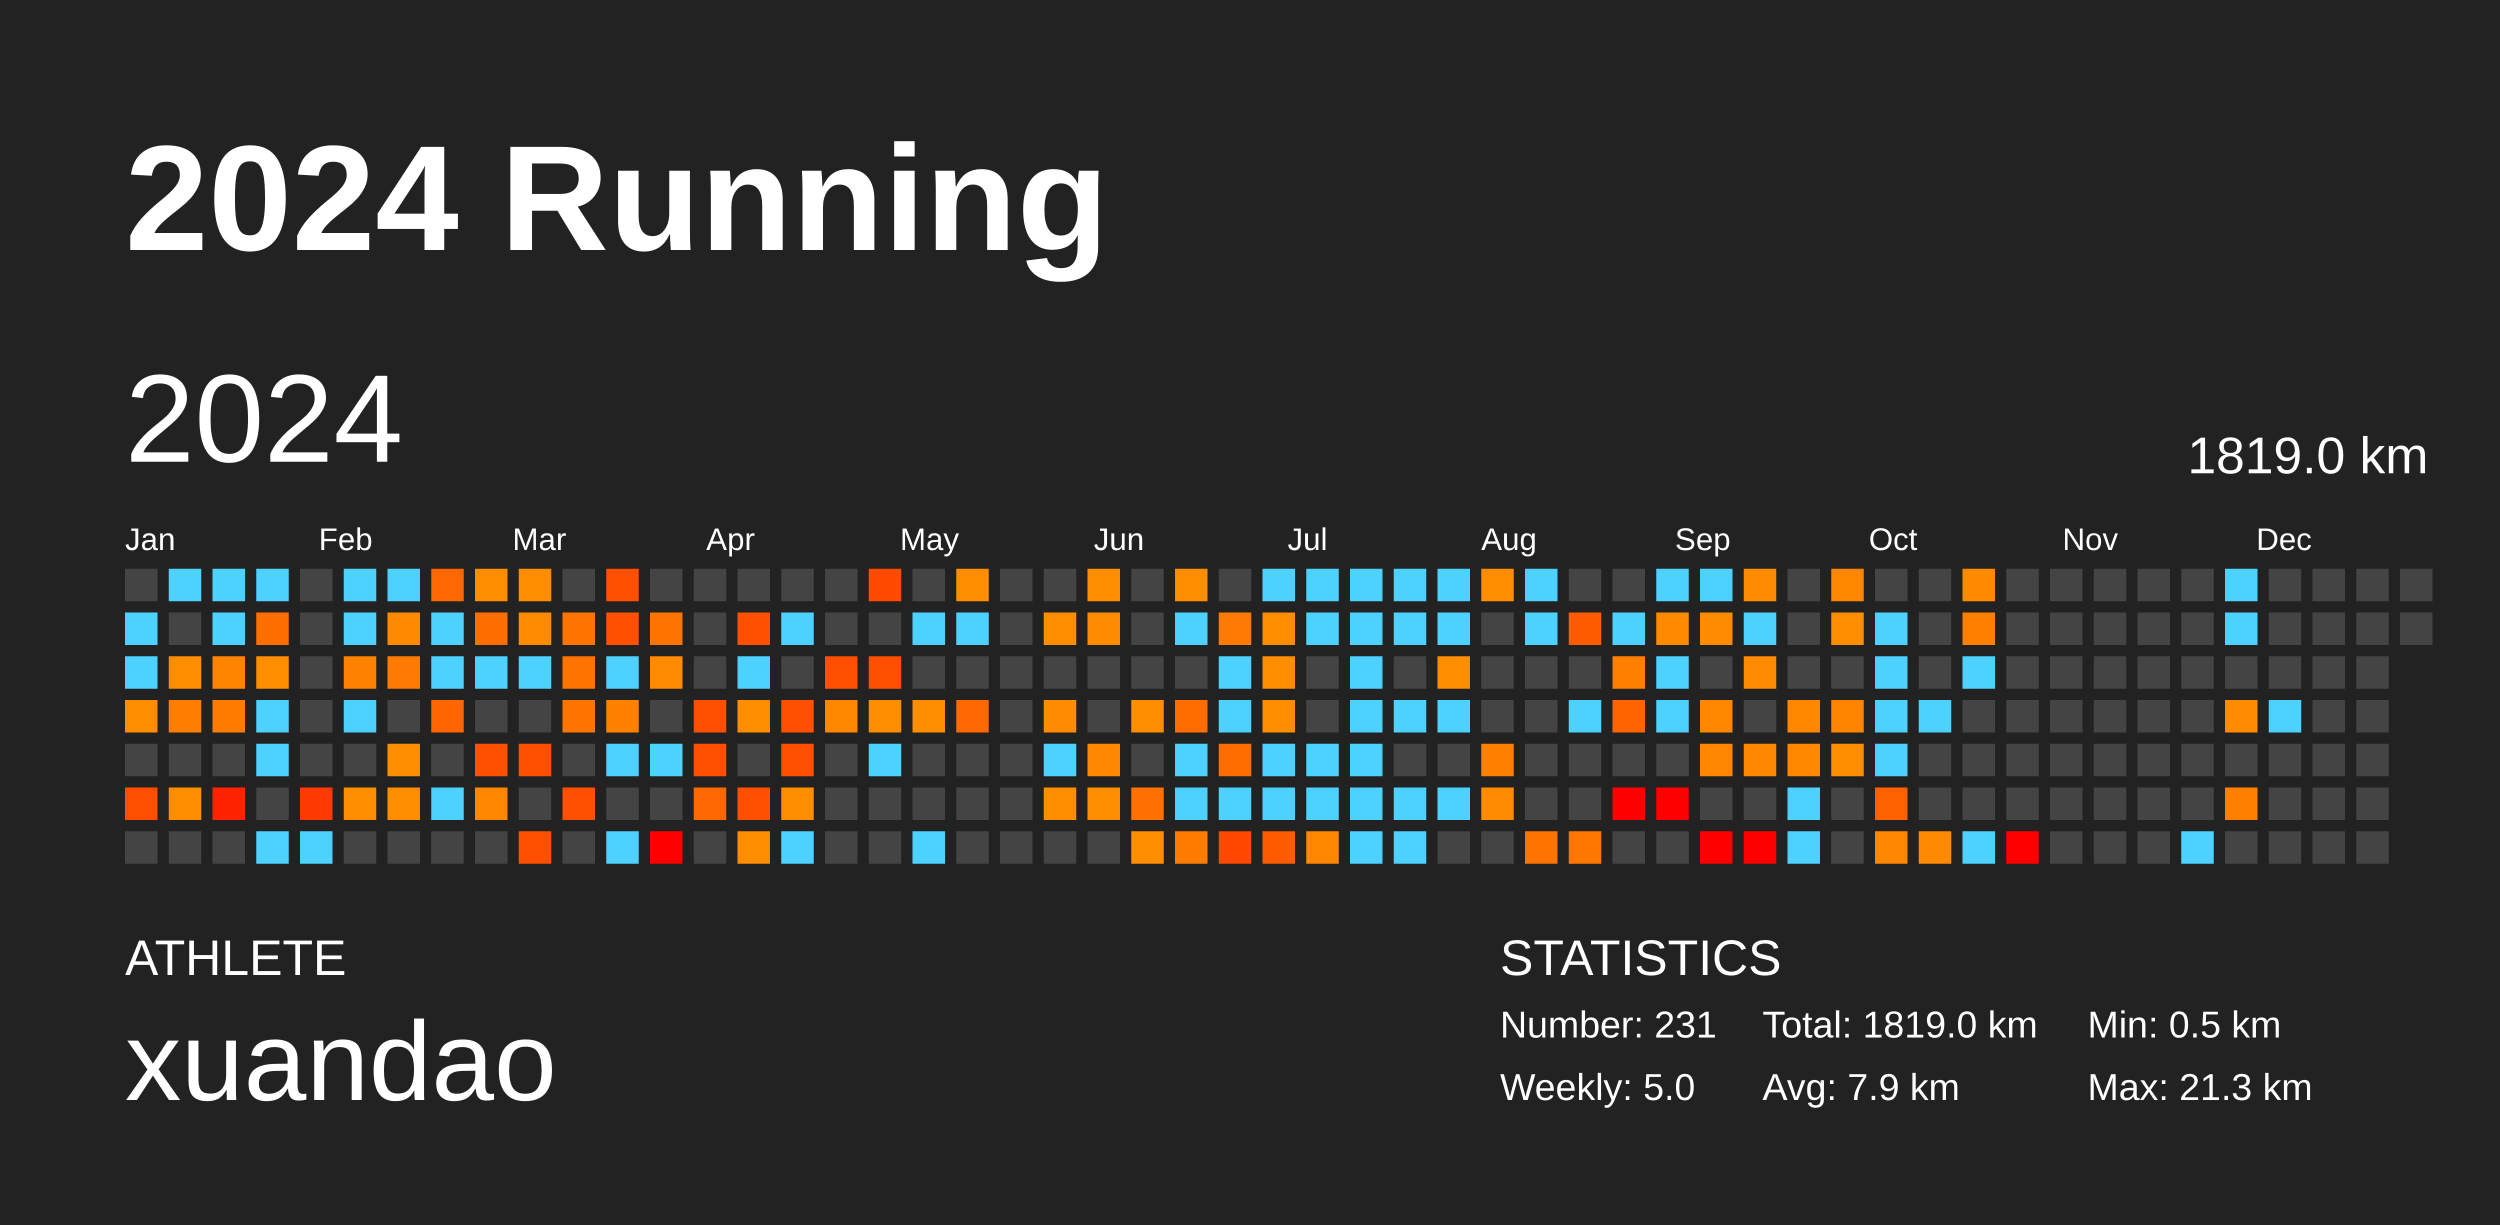
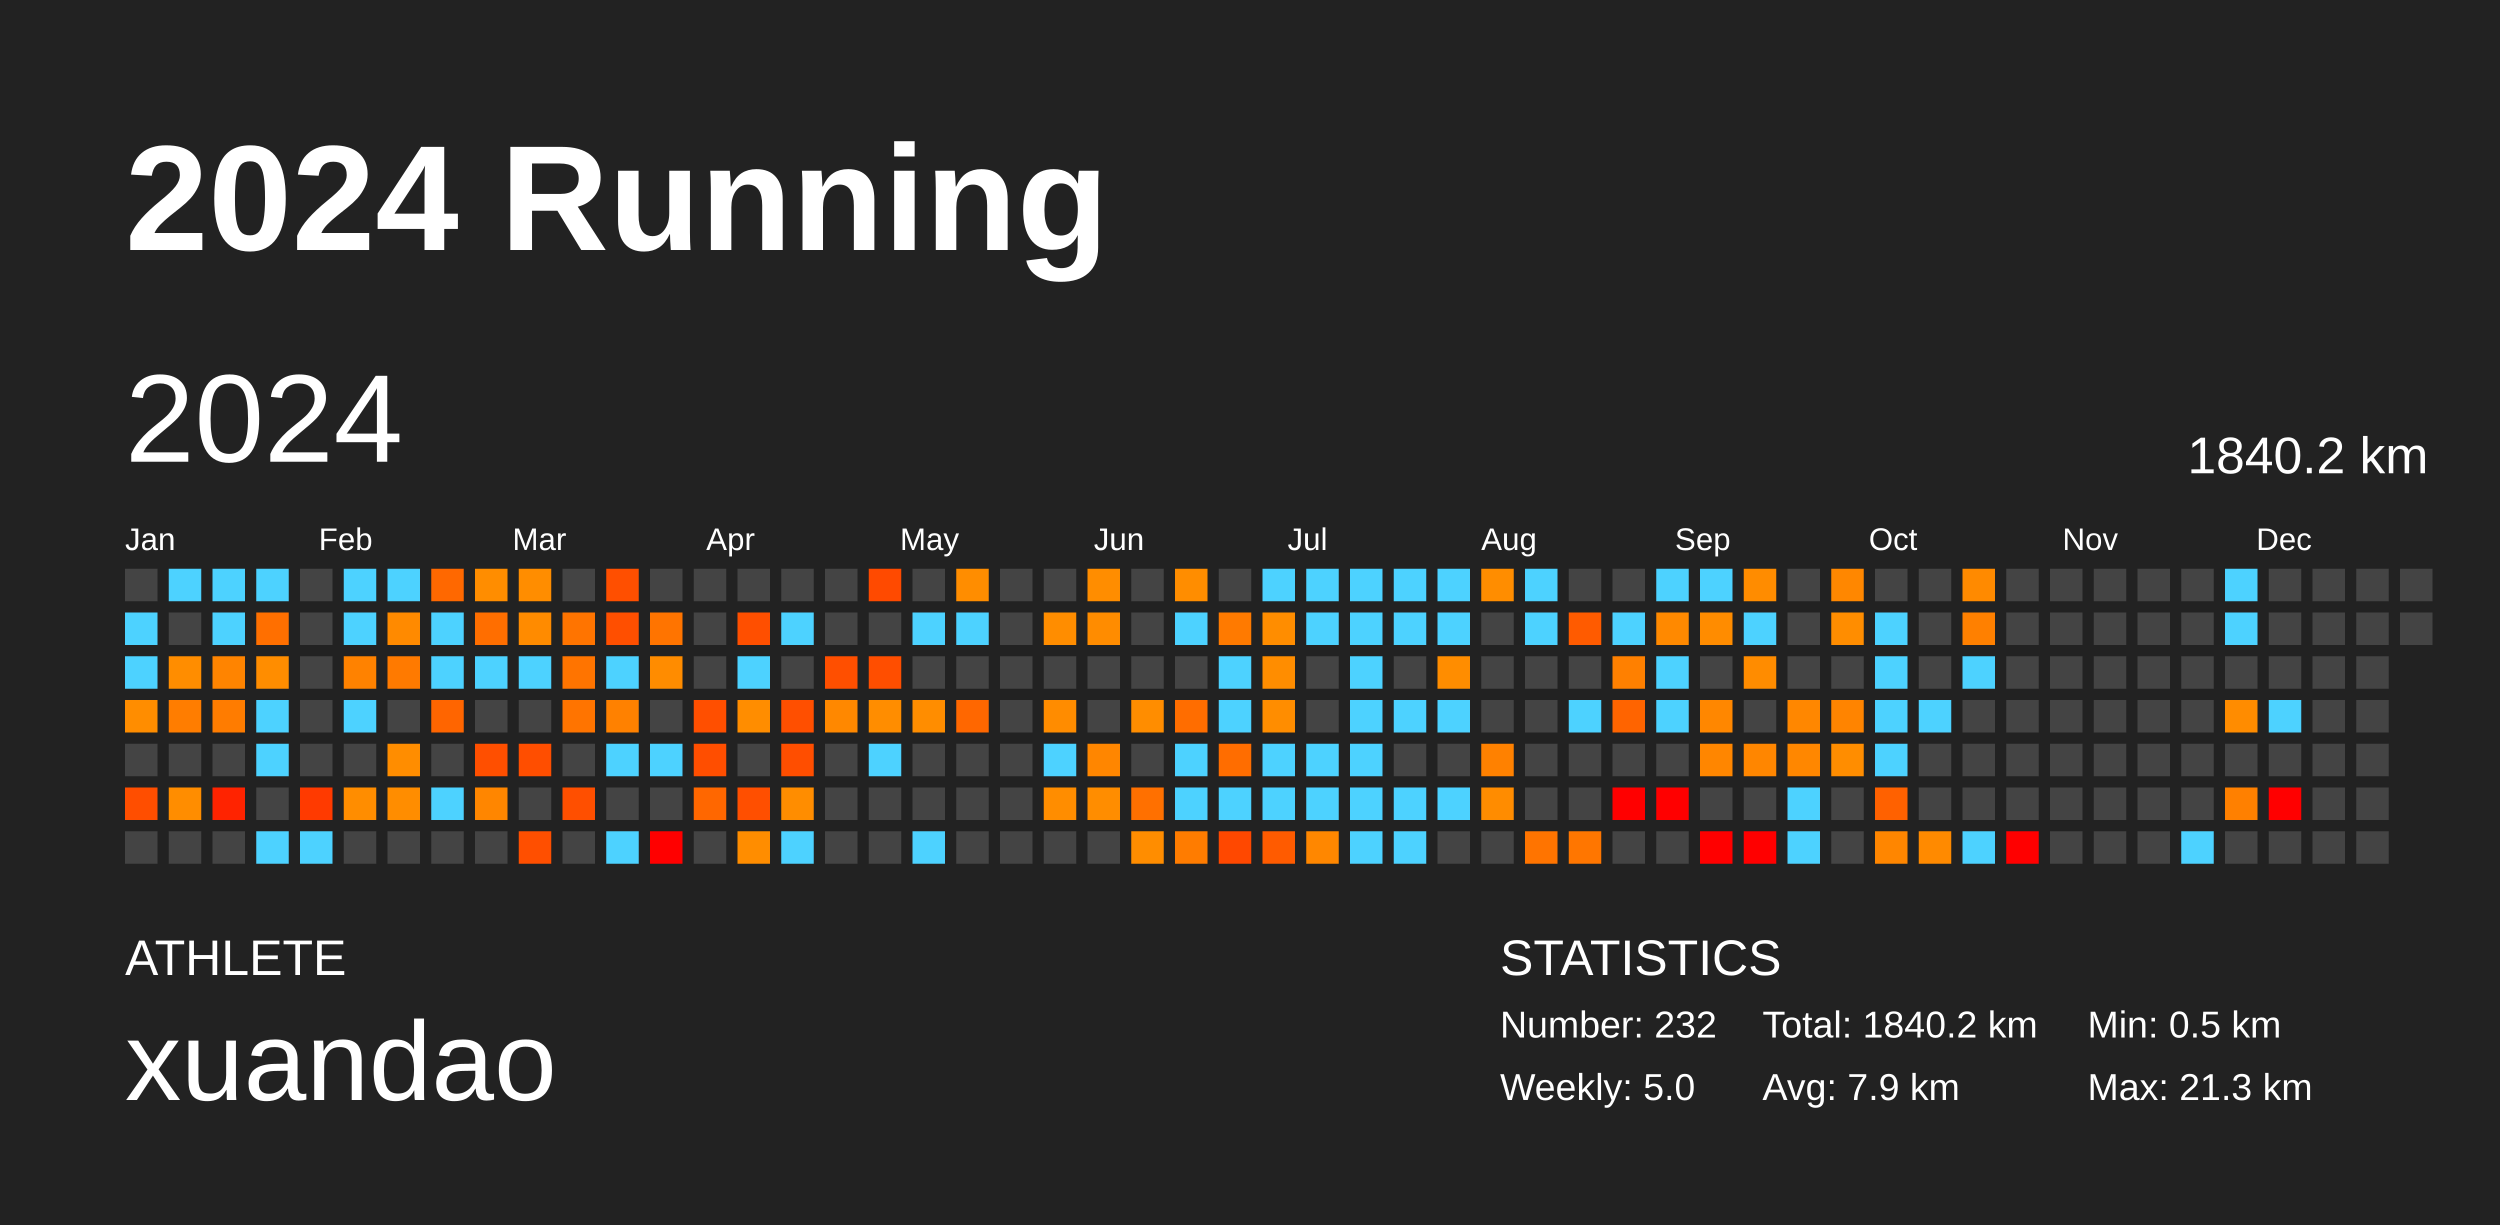
<svg xmlns="http://www.w3.org/2000/svg" baseProfile="full" height="98mm" version="1.1" viewBox="0,0,200,98" width="200mm">
  <defs />
  <rect fill="#222222" height="98" width="200" x="0" y="0" />
  <text fill="#FFFFFF" style="font-size:12px; font-family:Arial; font-weight:bold;" x="10" y="20">2024 Running</text>
  <text fill="#FFFFFF" style="font-size:4px; font-family:Arial" x="10" y="78">ATHLETE</text>
  <text fill="#FFFFFF" style="font-size:9px; font-family:Arial" x="10" y="88">xuandao</text>
  <text fill="#FFFFFF" style="font-size:4px; font-family:Arial" x="120" y="78">STATISTICS</text>
-   <text fill="#FFFFFF" style="font-size:3px; font-family:Arial" x="120" y="83">Number: 231</text>
+   <text fill="#FFFFFF" style="font-size:3px; font-family:Arial" x="120" y="83">Number: 232</text>
  <text fill="#FFFFFF" style="font-size:3px; font-family:Arial" x="120" y="88">Weekly: 5.0</text>
-   <text fill="#FFFFFF" style="font-size:3px; font-family:Arial" x="141" y="83">Total: 1819.0 km</text>
+   <text fill="#FFFFFF" style="font-size:3px; font-family:Arial" x="141" y="83">Total: 1840.2 km</text>
  <text fill="#FFFFFF" style="font-size:3px; font-family:Arial" x="141" y="88">Avg: 7.9 km</text>
  <text fill="#FFFFFF" style="font-size:3px; font-family:Arial" x="167" y="83">Min: 0.5 km</text>
  <text fill="#FFFFFF" style="font-size:3px; font-family:Arial" x="167" y="88">Max: 21.3 km</text>
  <text dominant-baseline="hanging" fill="#FFFFFF" style="font-size:10.0px; font-family:Arial;" x="10" y="30">2024</text>
-   <text dominant-baseline="hanging" fill="#FFFFFF" style="font-size:4.125px; font-family:Arial;" x="175" y="35">1819.0 km</text>
+   <text dominant-baseline="hanging" fill="#FFFFFF" style="font-size:4.125px; font-family:Arial;" x="175" y="35">1840.2 km</text>
  <text fill="#FFFFFF" style="font-size:2.5px; font-family:Arial" x="10.0" y="44">Jan</text>
  <text fill="#FFFFFF" style="font-size:2.5px; font-family:Arial" x="25.5" y="44">Feb</text>
  <text fill="#FFFFFF" style="font-size:2.5px; font-family:Arial" x="41.0" y="44">Mar</text>
  <text fill="#FFFFFF" style="font-size:2.5px; font-family:Arial" x="56.5" y="44">Apr</text>
  <text fill="#FFFFFF" style="font-size:2.5px; font-family:Arial" x="72.0" y="44">May</text>
  <text fill="#FFFFFF" style="font-size:2.5px; font-family:Arial" x="87.5" y="44">Jun</text>
  <text fill="#FFFFFF" style="font-size:2.5px; font-family:Arial" x="103.0" y="44">Jul</text>
  <text fill="#FFFFFF" style="font-size:2.5px; font-family:Arial" x="118.5" y="44">Aug</text>
  <text fill="#FFFFFF" style="font-size:2.5px; font-family:Arial" x="134.0" y="44">Sep</text>
  <text fill="#FFFFFF" style="font-size:2.5px; font-family:Arial" x="149.5" y="44">Oct</text>
  <text fill="#FFFFFF" style="font-size:2.5px; font-family:Arial" x="165.0" y="44">Nov</text>
  <text fill="#FFFFFF" style="font-size:2.5px; font-family:Arial" x="180.5" y="44">Dec</text>
  <rect fill="#444444" height="2.6" width="2.6" x="10.0" y="45.5" />
  <rect fill="#4dd2ff" height="2.6" width="2.6" x="10.0" y="49.0" />
  <rect fill="#4dd2ff" height="2.6" width="2.6" x="10.0" y="52.5" />
  <rect fill="#ff8d00" height="2.6" width="2.6" x="10.0" y="56.0" />
  <rect fill="#444444" height="2.6" width="2.6" x="10.0" y="59.5" />
  <rect fill="#ff4e00" height="2.6" width="2.6" x="10.0" y="63.0" />
  <rect fill="#444444" height="2.6" width="2.6" x="10.0" y="66.5" />
  <rect fill="#4dd2ff" height="2.6" width="2.6" x="13.5" y="45.5" />
  <rect fill="#444444" height="2.6" width="2.6" x="13.5" y="49.0" />
  <rect fill="#ff8d00" height="2.6" width="2.6" x="13.5" y="52.5" />
  <rect fill="#ff7d00" height="2.6" width="2.6" x="13.5" y="56.0" />
  <rect fill="#444444" height="2.6" width="2.6" x="13.5" y="59.5" />
  <rect fill="#ff8d00" height="2.6" width="2.6" x="13.5" y="63.0" />
  <rect fill="#444444" height="2.6" width="2.6" x="13.5" y="66.5" />
  <rect fill="#4dd2ff" height="2.6" width="2.6" x="17.0" y="45.5" />
  <rect fill="#4dd2ff" height="2.6" width="2.6" x="17.0" y="49.0" />
  <rect fill="#ff8400" height="2.6" width="2.6" x="17.0" y="52.5" />
  <rect fill="#ff7c00" height="2.6" width="2.6" x="17.0" y="56.0" />
  <rect fill="#444444" height="2.6" width="2.6" x="17.0" y="59.5" />
  <rect fill="#ff2300" height="2.6" width="2.6" x="17.0" y="63.0" />
  <rect fill="#444444" height="2.6" width="2.6" x="17.0" y="66.5" />
  <rect fill="#4dd2ff" height="2.6" width="2.6" x="20.5" y="45.5" />
  <rect fill="#ff6f00" height="2.6" width="2.6" x="20.5" y="49.0" />
  <rect fill="#ff8d00" height="2.6" width="2.6" x="20.5" y="52.5" />
  <rect fill="#4dd2ff" height="2.6" width="2.6" x="20.5" y="56.0" />
  <rect fill="#4dd2ff" height="2.6" width="2.6" x="20.5" y="59.5" />
  <rect fill="#444444" height="2.6" width="2.6" x="20.5" y="63.0" />
  <rect fill="#4dd2ff" height="2.6" width="2.6" x="20.5" y="66.5" />
  <rect fill="#444444" height="2.6" width="2.6" x="24.0" y="45.5" />
  <rect fill="#444444" height="2.6" width="2.6" x="24.0" y="49.0" />
  <rect fill="#444444" height="2.6" width="2.6" x="24.0" y="52.5" />
  <rect fill="#444444" height="2.6" width="2.6" x="24.0" y="56.0" />
  <rect fill="#444444" height="2.6" width="2.6" x="24.0" y="59.5" />
  <rect fill="#ff3a00" height="2.6" width="2.6" x="24.0" y="63.0" />
  <rect fill="#4dd2ff" height="2.6" width="2.6" x="24.0" y="66.5" />
  <rect fill="#4dd2ff" height="2.6" width="2.6" x="27.5" y="45.5" />
  <rect fill="#4dd2ff" height="2.6" width="2.6" x="27.5" y="49.0" />
  <rect fill="#ff8200" height="2.6" width="2.6" x="27.5" y="52.5" />
  <rect fill="#4dd2ff" height="2.6" width="2.6" x="27.5" y="56.0" />
  <rect fill="#444444" height="2.6" width="2.6" x="27.5" y="59.5" />
  <rect fill="#ff8d00" height="2.6" width="2.6" x="27.5" y="63.0" />
  <rect fill="#444444" height="2.6" width="2.6" x="27.5" y="66.5" />
  <rect fill="#4dd2ff" height="2.6" width="2.6" x="31.0" y="45.5" />
  <rect fill="#ff8a00" height="2.6" width="2.6" x="31.0" y="49.0" />
  <rect fill="#ff7a00" height="2.6" width="2.6" x="31.0" y="52.5" />
  <rect fill="#444444" height="2.6" width="2.6" x="31.0" y="56.0" />
  <rect fill="#ff8d00" height="2.6" width="2.6" x="31.0" y="59.5" />
  <rect fill="#ff8d00" height="2.6" width="2.6" x="31.0" y="63.0" />
  <rect fill="#444444" height="2.6" width="2.6" x="31.0" y="66.5" />
  <rect fill="#ff6800" height="2.6" width="2.6" x="34.5" y="45.5" />
  <rect fill="#4dd2ff" height="2.6" width="2.6" x="34.5" y="49.0" />
  <rect fill="#4dd2ff" height="2.6" width="2.6" x="34.5" y="52.5" />
  <rect fill="#ff6500" height="2.6" width="2.6" x="34.5" y="56.0" />
  <rect fill="#444444" height="2.6" width="2.6" x="34.5" y="59.5" />
  <rect fill="#4dd2ff" height="2.6" width="2.6" x="34.5" y="63.0" />
  <rect fill="#444444" height="2.6" width="2.6" x="34.5" y="66.5" />
  <rect fill="#ff8d00" height="2.6" width="2.6" x="38.0" y="45.5" />
  <rect fill="#ff6e00" height="2.6" width="2.6" x="38.0" y="49.0" />
  <rect fill="#4dd2ff" height="2.6" width="2.6" x="38.0" y="52.5" />
  <rect fill="#444444" height="2.6" width="2.6" x="38.0" y="56.0" />
  <rect fill="#ff4f00" height="2.6" width="2.6" x="38.0" y="59.5" />
  <rect fill="#ff8600" height="2.6" width="2.6" x="38.0" y="63.0" />
  <rect fill="#444444" height="2.6" width="2.6" x="38.0" y="66.5" />
  <rect fill="#ff8d00" height="2.6" width="2.6" x="41.5" y="45.5" />
  <rect fill="#ff8b00" height="2.6" width="2.6" x="41.5" y="49.0" />
  <rect fill="#4dd2ff" height="2.6" width="2.6" x="41.5" y="52.5" />
  <rect fill="#444444" height="2.6" width="2.6" x="41.5" y="56.0" />
  <rect fill="#ff4e00" height="2.6" width="2.6" x="41.5" y="59.5" />
  <rect fill="#444444" height="2.6" width="2.6" x="41.5" y="63.0" />
  <rect fill="#ff4f00" height="2.6" width="2.6" x="41.5" y="66.5" />
  <rect fill="#444444" height="2.6" width="2.6" x="45.0" y="45.5" />
  <rect fill="#ff7400" height="2.6" width="2.6" x="45.0" y="49.0" />
  <rect fill="#ff7400" height="2.6" width="2.6" x="45.0" y="52.5" />
  <rect fill="#ff7400" height="2.6" width="2.6" x="45.0" y="56.0" />
  <rect fill="#444444" height="2.6" width="2.6" x="45.0" y="59.5" />
  <rect fill="#ff4f00" height="2.6" width="2.6" x="45.0" y="63.0" />
  <rect fill="#444444" height="2.6" width="2.6" x="45.0" y="66.5" />
  <rect fill="#ff4f00" height="2.6" width="2.6" x="48.5" y="45.5" />
  <rect fill="#ff4f00" height="2.6" width="2.6" x="48.5" y="49.0" />
  <rect fill="#4dd2ff" height="2.6" width="2.6" x="48.5" y="52.5" />
  <rect fill="#ff8100" height="2.6" width="2.6" x="48.5" y="56.0" />
  <rect fill="#4dd2ff" height="2.6" width="2.6" x="48.5" y="59.5" />
  <rect fill="#444444" height="2.6" width="2.6" x="48.5" y="63.0" />
  <rect fill="#4dd2ff" height="2.6" width="2.6" x="48.5" y="66.5" />
  <rect fill="#444444" height="2.6" width="2.6" x="52.0" y="45.5" />
  <rect fill="#ff7400" height="2.6" width="2.6" x="52.0" y="49.0" />
  <rect fill="#ff8c00" height="2.6" width="2.6" x="52.0" y="52.5" />
  <rect fill="#444444" height="2.6" width="2.6" x="52.0" y="56.0" />
  <rect fill="#4dd2ff" height="2.6" width="2.6" x="52.0" y="59.5" />
  <rect fill="#444444" height="2.6" width="2.6" x="52.0" y="63.0" />
  <rect fill="red" height="2.6" width="2.6" x="52.0" y="66.5" />
  <rect fill="#444444" height="2.6" width="2.6" x="55.5" y="45.5" />
  <rect fill="#444444" height="2.6" width="2.6" x="55.5" y="49.0" />
  <rect fill="#444444" height="2.6" width="2.6" x="55.5" y="52.5" />
  <rect fill="#ff4f00" height="2.6" width="2.6" x="55.5" y="56.0" />
  <rect fill="#ff4e00" height="2.6" width="2.6" x="55.5" y="59.5" />
  <rect fill="#ff6700" height="2.6" width="2.6" x="55.5" y="63.0" />
  <rect fill="#444444" height="2.6" width="2.6" x="55.5" y="66.5" />
  <rect fill="#444444" height="2.6" width="2.6" x="59.0" y="45.5" />
  <rect fill="#ff4f00" height="2.6" width="2.6" x="59.0" y="49.0" />
  <rect fill="#4dd2ff" height="2.6" width="2.6" x="59.0" y="52.5" />
  <rect fill="#ff8d00" height="2.6" width="2.6" x="59.0" y="56.0" />
  <rect fill="#444444" height="2.6" width="2.6" x="59.0" y="59.5" />
  <rect fill="#ff4f00" height="2.6" width="2.6" x="59.0" y="63.0" />
  <rect fill="#ff8d00" height="2.6" width="2.6" x="59.0" y="66.5" />
  <rect fill="#444444" height="2.6" width="2.6" x="62.5" y="45.5" />
  <rect fill="#4dd2ff" height="2.6" width="2.6" x="62.5" y="49.0" />
  <rect fill="#444444" height="2.6" width="2.6" x="62.5" y="52.5" />
  <rect fill="#ff4f00" height="2.6" width="2.6" x="62.5" y="56.0" />
  <rect fill="#ff4e00" height="2.6" width="2.6" x="62.5" y="59.5" />
  <rect fill="#ff8d00" height="2.6" width="2.6" x="62.5" y="63.0" />
  <rect fill="#4dd2ff" height="2.6" width="2.6" x="62.5" y="66.5" />
  <rect fill="#444444" height="2.6" width="2.6" x="66.0" y="45.5" />
  <rect fill="#444444" height="2.6" width="2.6" x="66.0" y="49.0" />
  <rect fill="#ff4f00" height="2.6" width="2.6" x="66.0" y="52.5" />
  <rect fill="#ff8800" height="2.6" width="2.6" x="66.0" y="56.0" />
  <rect fill="#444444" height="2.6" width="2.6" x="66.0" y="59.5" />
  <rect fill="#444444" height="2.6" width="2.6" x="66.0" y="63.0" />
  <rect fill="#444444" height="2.6" width="2.6" x="66.0" y="66.5" />
  <rect fill="#ff4a00" height="2.6" width="2.6" x="69.5" y="45.5" />
  <rect fill="#444444" height="2.6" width="2.6" x="69.5" y="49.0" />
  <rect fill="#ff4e00" height="2.6" width="2.6" x="69.5" y="52.5" />
  <rect fill="#ff8d00" height="2.6" width="2.6" x="69.5" y="56.0" />
  <rect fill="#4dd2ff" height="2.6" width="2.6" x="69.5" y="59.5" />
  <rect fill="#444444" height="2.6" width="2.6" x="69.5" y="63.0" />
  <rect fill="#444444" height="2.6" width="2.6" x="69.5" y="66.5" />
  <rect fill="#444444" height="2.6" width="2.6" x="73.0" y="45.5" />
  <rect fill="#4dd2ff" height="2.6" width="2.6" x="73.0" y="49.0" />
  <rect fill="#444444" height="2.6" width="2.6" x="73.0" y="52.5" />
  <rect fill="#ff8d00" height="2.6" width="2.6" x="73.0" y="56.0" />
  <rect fill="#444444" height="2.6" width="2.6" x="73.0" y="59.5" />
  <rect fill="#444444" height="2.6" width="2.6" x="73.0" y="63.0" />
  <rect fill="#4dd2ff" height="2.6" width="2.6" x="73.0" y="66.5" />
  <rect fill="#ff8d00" height="2.6" width="2.6" x="76.5" y="45.5" />
  <rect fill="#4dd2ff" height="2.6" width="2.6" x="76.5" y="49.0" />
  <rect fill="#444444" height="2.6" width="2.6" x="76.5" y="52.5" />
  <rect fill="#ff6700" height="2.6" width="2.6" x="76.5" y="56.0" />
  <rect fill="#444444" height="2.6" width="2.6" x="76.5" y="59.5" />
  <rect fill="#444444" height="2.6" width="2.6" x="76.5" y="63.0" />
  <rect fill="#444444" height="2.6" width="2.6" x="76.5" y="66.5" />
  <rect fill="#444444" height="2.6" width="2.6" x="80.0" y="45.5" />
  <rect fill="#444444" height="2.6" width="2.6" x="80.0" y="49.0" />
  <rect fill="#444444" height="2.6" width="2.6" x="80.0" y="52.5" />
  <rect fill="#444444" height="2.6" width="2.6" x="80.0" y="56.0" />
  <rect fill="#444444" height="2.6" width="2.6" x="80.0" y="59.5" />
  <rect fill="#444444" height="2.6" width="2.6" x="80.0" y="63.0" />
  <rect fill="#444444" height="2.6" width="2.6" x="80.0" y="66.5" />
  <rect fill="#444444" height="2.6" width="2.6" x="83.5" y="45.5" />
  <rect fill="#ff8d00" height="2.6" width="2.6" x="83.5" y="49.0" />
  <rect fill="#444444" height="2.6" width="2.6" x="83.5" y="52.5" />
  <rect fill="#ff8c00" height="2.6" width="2.6" x="83.5" y="56.0" />
  <rect fill="#4dd2ff" height="2.6" width="2.6" x="83.5" y="59.5" />
  <rect fill="#ff8d00" height="2.6" width="2.6" x="83.5" y="63.0" />
  <rect fill="#444444" height="2.6" width="2.6" x="83.5" y="66.5" />
  <rect fill="#ff8d00" height="2.6" width="2.6" x="87.0" y="45.5" />
  <rect fill="#ff8c00" height="2.6" width="2.6" x="87.0" y="49.0" />
  <rect fill="#444444" height="2.6" width="2.6" x="87.0" y="52.5" />
  <rect fill="#444444" height="2.6" width="2.6" x="87.0" y="56.0" />
  <rect fill="#ff8600" height="2.6" width="2.6" x="87.0" y="59.5" />
  <rect fill="#ff8d00" height="2.6" width="2.6" x="87.0" y="63.0" />
  <rect fill="#444444" height="2.6" width="2.6" x="87.0" y="66.5" />
  <rect fill="#444444" height="2.6" width="2.6" x="90.5" y="45.5" />
  <rect fill="#444444" height="2.6" width="2.6" x="90.5" y="49.0" />
  <rect fill="#444444" height="2.6" width="2.6" x="90.5" y="52.5" />
  <rect fill="#ff8d00" height="2.6" width="2.6" x="90.5" y="56.0" />
  <rect fill="#444444" height="2.6" width="2.6" x="90.5" y="59.5" />
  <rect fill="#ff7000" height="2.6" width="2.6" x="90.5" y="63.0" />
  <rect fill="#ff8d00" height="2.6" width="2.6" x="90.5" y="66.5" />
  <rect fill="#ff8d00" height="2.6" width="2.6" x="94.0" y="45.5" />
  <rect fill="#4dd2ff" height="2.6" width="2.6" x="94.0" y="49.0" />
  <rect fill="#444444" height="2.6" width="2.6" x="94.0" y="52.5" />
  <rect fill="#ff6d00" height="2.6" width="2.6" x="94.0" y="56.0" />
  <rect fill="#4dd2ff" height="2.6" width="2.6" x="94.0" y="59.5" />
  <rect fill="#4dd2ff" height="2.6" width="2.6" x="94.0" y="63.0" />
  <rect fill="#ff7c00" height="2.6" width="2.6" x="94.0" y="66.5" />
  <rect fill="#444444" height="2.6" width="2.6" x="97.5" y="45.5" />
  <rect fill="#ff7a00" height="2.6" width="2.6" x="97.5" y="49.0" />
  <rect fill="#4dd2ff" height="2.6" width="2.6" x="97.5" y="52.5" />
  <rect fill="#4dd2ff" height="2.6" width="2.6" x="97.5" y="56.0" />
  <rect fill="#ff6d00" height="2.6" width="2.6" x="97.5" y="59.5" />
  <rect fill="#4dd2ff" height="2.6" width="2.6" x="97.5" y="63.0" />
  <rect fill="#ff4800" height="2.6" width="2.6" x="97.5" y="66.5" />
  <rect fill="#4dd2ff" height="2.6" width="2.6" x="101.0" y="45.5" />
  <rect fill="#ff8d00" height="2.6" width="2.6" x="101.0" y="49.0" />
  <rect fill="#ff8d00" height="2.6" width="2.6" x="101.0" y="52.5" />
  <rect fill="#ff8d00" height="2.6" width="2.6" x="101.0" y="56.0" />
  <rect fill="#4dd2ff" height="2.6" width="2.6" x="101.0" y="59.5" />
  <rect fill="#4dd2ff" height="2.6" width="2.6" x="101.0" y="63.0" />
  <rect fill="#ff5b00" height="2.6" width="2.6" x="101.0" y="66.5" />
  <rect fill="#4dd2ff" height="2.6" width="2.6" x="104.5" y="45.5" />
  <rect fill="#4dd2ff" height="2.6" width="2.6" x="104.5" y="49.0" />
  <rect fill="#444444" height="2.6" width="2.6" x="104.5" y="52.5" />
  <rect fill="#444444" height="2.6" width="2.6" x="104.5" y="56.0" />
  <rect fill="#4dd2ff" height="2.6" width="2.6" x="104.5" y="59.5" />
  <rect fill="#4dd2ff" height="2.6" width="2.6" x="104.5" y="63.0" />
  <rect fill="#ff8700" height="2.6" width="2.6" x="104.5" y="66.5" />
  <rect fill="#4dd2ff" height="2.6" width="2.6" x="108.0" y="45.5" />
  <rect fill="#4dd2ff" height="2.6" width="2.6" x="108.0" y="49.0" />
  <rect fill="#4dd2ff" height="2.6" width="2.6" x="108.0" y="52.5" />
  <rect fill="#4dd2ff" height="2.6" width="2.6" x="108.0" y="56.0" />
  <rect fill="#4dd2ff" height="2.6" width="2.6" x="108.0" y="59.5" />
  <rect fill="#4dd2ff" height="2.6" width="2.6" x="108.0" y="63.0" />
  <rect fill="#4dd2ff" height="2.6" width="2.6" x="108.0" y="66.5" />
  <rect fill="#4dd2ff" height="2.6" width="2.6" x="111.5" y="45.5" />
  <rect fill="#4dd2ff" height="2.6" width="2.6" x="111.5" y="49.0" />
  <rect fill="#444444" height="2.6" width="2.6" x="111.5" y="52.5" />
  <rect fill="#4dd2ff" height="2.6" width="2.6" x="111.5" y="56.0" />
  <rect fill="#444444" height="2.6" width="2.6" x="111.5" y="59.5" />
  <rect fill="#4dd2ff" height="2.6" width="2.6" x="111.5" y="63.0" />
  <rect fill="#4dd2ff" height="2.6" width="2.6" x="111.5" y="66.5" />
  <rect fill="#4dd2ff" height="2.6" width="2.6" x="115.0" y="45.5" />
  <rect fill="#4dd2ff" height="2.6" width="2.6" x="115.0" y="49.0" />
  <rect fill="#ff8d00" height="2.6" width="2.6" x="115.0" y="52.5" />
  <rect fill="#4dd2ff" height="2.6" width="2.6" x="115.0" y="56.0" />
  <rect fill="#444444" height="2.6" width="2.6" x="115.0" y="59.5" />
  <rect fill="#4dd2ff" height="2.6" width="2.6" x="115.0" y="63.0" />
  <rect fill="#444444" height="2.6" width="2.6" x="115.0" y="66.5" />
  <rect fill="#ff8d00" height="2.6" width="2.6" x="118.5" y="45.5" />
  <rect fill="#444444" height="2.6" width="2.6" x="118.5" y="49.0" />
  <rect fill="#444444" height="2.6" width="2.6" x="118.5" y="52.5" />
  <rect fill="#444444" height="2.6" width="2.6" x="118.5" y="56.0" />
  <rect fill="#ff8100" height="2.6" width="2.6" x="118.5" y="59.5" />
  <rect fill="#ff8c00" height="2.6" width="2.6" x="118.5" y="63.0" />
  <rect fill="#444444" height="2.6" width="2.6" x="118.5" y="66.5" />
  <rect fill="#4dd2ff" height="2.6" width="2.6" x="122.0" y="45.5" />
  <rect fill="#4dd2ff" height="2.6" width="2.6" x="122.0" y="49.0" />
  <rect fill="#444444" height="2.6" width="2.6" x="122.0" y="52.5" />
  <rect fill="#444444" height="2.6" width="2.6" x="122.0" y="56.0" />
  <rect fill="#444444" height="2.6" width="2.6" x="122.0" y="59.5" />
  <rect fill="#444444" height="2.6" width="2.6" x="122.0" y="63.0" />
  <rect fill="#ff7400" height="2.6" width="2.6" x="122.0" y="66.5" />
  <rect fill="#444444" height="2.6" width="2.6" x="125.5" y="45.5" />
  <rect fill="#ff5b00" height="2.6" width="2.6" x="125.5" y="49.0" />
  <rect fill="#444444" height="2.6" width="2.6" x="125.5" y="52.5" />
  <rect fill="#4dd2ff" height="2.6" width="2.6" x="125.5" y="56.0" />
  <rect fill="#444444" height="2.6" width="2.6" x="125.5" y="59.5" />
  <rect fill="#444444" height="2.6" width="2.6" x="125.5" y="63.0" />
  <rect fill="#ff7600" height="2.6" width="2.6" x="125.5" y="66.5" />
  <rect fill="#444444" height="2.6" width="2.6" x="129.0" y="45.5" />
  <rect fill="#4dd2ff" height="2.6" width="2.6" x="129.0" y="49.0" />
  <rect fill="#ff8000" height="2.6" width="2.6" x="129.0" y="52.5" />
  <rect fill="#ff6400" height="2.6" width="2.6" x="129.0" y="56.0" />
  <rect fill="#444444" height="2.6" width="2.6" x="129.0" y="59.5" />
  <rect fill="red" height="2.6" width="2.6" x="129.0" y="63.0" />
  <rect fill="#444444" height="2.6" width="2.6" x="129.0" y="66.5" />
  <rect fill="#4dd2ff" height="2.6" width="2.6" x="132.5" y="45.5" />
  <rect fill="#ff8900" height="2.6" width="2.6" x="132.5" y="49.0" />
  <rect fill="#4dd2ff" height="2.6" width="2.6" x="132.5" y="52.5" />
  <rect fill="#4dd2ff" height="2.6" width="2.6" x="132.5" y="56.0" />
  <rect fill="#444444" height="2.6" width="2.6" x="132.5" y="59.5" />
  <rect fill="red" height="2.6" width="2.6" x="132.5" y="63.0" />
  <rect fill="#444444" height="2.6" width="2.6" x="132.5" y="66.5" />
  <rect fill="#4dd2ff" height="2.6" width="2.6" x="136.0" y="45.5" />
  <rect fill="#ff8c00" height="2.6" width="2.6" x="136.0" y="49.0" />
  <rect fill="#444444" height="2.6" width="2.6" x="136.0" y="52.5" />
  <rect fill="#ff8700" height="2.6" width="2.6" x="136.0" y="56.0" />
  <rect fill="#ff8600" height="2.6" width="2.6" x="136.0" y="59.5" />
  <rect fill="#444444" height="2.6" width="2.6" x="136.0" y="63.0" />
  <rect fill="red" height="2.6" width="2.6" x="136.0" y="66.5" />
  <rect fill="#ff8c00" height="2.6" width="2.6" x="139.5" y="45.5" />
  <rect fill="#4dd2ff" height="2.6" width="2.6" x="139.5" y="49.0" />
  <rect fill="#ff8c00" height="2.6" width="2.6" x="139.5" y="52.5" />
  <rect fill="#444444" height="2.6" width="2.6" x="139.5" y="56.0" />
  <rect fill="#ff8600" height="2.6" width="2.6" x="139.5" y="59.5" />
  <rect fill="#444444" height="2.6" width="2.6" x="139.5" y="63.0" />
  <rect fill="red" height="2.6" width="2.6" x="139.5" y="66.5" />
  <rect fill="#444444" height="2.6" width="2.6" x="143.0" y="45.5" />
  <rect fill="#444444" height="2.6" width="2.6" x="143.0" y="49.0" />
  <rect fill="#444444" height="2.6" width="2.6" x="143.0" y="52.5" />
  <rect fill="#ff8700" height="2.6" width="2.6" x="143.0" y="56.0" />
  <rect fill="#ff8700" height="2.6" width="2.6" x="143.0" y="59.5" />
  <rect fill="#4dd2ff" height="2.6" width="2.6" x="143.0" y="63.0" />
  <rect fill="#4dd2ff" height="2.6" width="2.6" x="143.0" y="66.5" />
  <rect fill="#ff8700" height="2.6" width="2.6" x="146.5" y="45.5" />
  <rect fill="#ff8d00" height="2.6" width="2.6" x="146.5" y="49.0" />
  <rect fill="#444444" height="2.6" width="2.6" x="146.5" y="52.5" />
  <rect fill="#ff8400" height="2.6" width="2.6" x="146.5" y="56.0" />
  <rect fill="#ff8d00" height="2.6" width="2.6" x="146.5" y="59.5" />
  <rect fill="#444444" height="2.6" width="2.6" x="146.5" y="63.0" />
  <rect fill="#444444" height="2.6" width="2.6" x="146.5" y="66.5" />
  <rect fill="#444444" height="2.6" width="2.6" x="150.0" y="45.5" />
  <rect fill="#4dd2ff" height="2.6" width="2.6" x="150.0" y="49.0" />
  <rect fill="#4dd2ff" height="2.6" width="2.6" x="150.0" y="52.5" />
  <rect fill="#4dd2ff" height="2.6" width="2.6" x="150.0" y="56.0" />
  <rect fill="#4dd2ff" height="2.6" width="2.6" x="150.0" y="59.5" />
  <rect fill="#ff6100" height="2.6" width="2.6" x="150.0" y="63.0" />
  <rect fill="#ff8600" height="2.6" width="2.6" x="150.0" y="66.5" />
  <rect fill="#444444" height="2.6" width="2.6" x="153.5" y="45.5" />
  <rect fill="#444444" height="2.6" width="2.6" x="153.5" y="49.0" />
  <rect fill="#444444" height="2.6" width="2.6" x="153.5" y="52.5" />
  <rect fill="#4dd2ff" height="2.6" width="2.6" x="153.5" y="56.0" />
  <rect fill="#444444" height="2.6" width="2.6" x="153.5" y="59.5" />
  <rect fill="#444444" height="2.6" width="2.6" x="153.5" y="63.0" />
  <rect fill="#ff8a00" height="2.6" width="2.6" x="153.5" y="66.5" />
  <rect fill="#ff8a00" height="2.6" width="2.6" x="157.0" y="45.5" />
  <rect fill="#ff8000" height="2.6" width="2.6" x="157.0" y="49.0" />
  <rect fill="#4dd2ff" height="2.6" width="2.6" x="157.0" y="52.5" />
  <rect fill="#444444" height="2.6" width="2.6" x="157.0" y="56.0" />
  <rect fill="#444444" height="2.6" width="2.6" x="157.0" y="59.5" />
  <rect fill="#444444" height="2.6" width="2.6" x="157.0" y="63.0" />
  <rect fill="#4dd2ff" height="2.6" width="2.6" x="157.0" y="66.5" />
  <rect fill="#444444" height="2.6" width="2.6" x="160.5" y="45.5" />
  <rect fill="#444444" height="2.6" width="2.6" x="160.5" y="49.0" />
  <rect fill="#444444" height="2.6" width="2.6" x="160.5" y="52.5" />
  <rect fill="#444444" height="2.6" width="2.6" x="160.5" y="56.0" />
  <rect fill="#444444" height="2.6" width="2.6" x="160.5" y="59.5" />
  <rect fill="#444444" height="2.6" width="2.6" x="160.5" y="63.0" />
  <rect fill="red" height="2.6" width="2.6" x="160.5" y="66.5" />
  <rect fill="#444444" height="2.6" width="2.6" x="164.0" y="45.5" />
  <rect fill="#444444" height="2.6" width="2.6" x="164.0" y="49.0" />
  <rect fill="#444444" height="2.6" width="2.6" x="164.0" y="52.5" />
  <rect fill="#444444" height="2.6" width="2.6" x="164.0" y="56.0" />
  <rect fill="#444444" height="2.6" width="2.6" x="164.0" y="59.5" />
  <rect fill="#444444" height="2.6" width="2.6" x="164.0" y="63.0" />
  <rect fill="#444444" height="2.6" width="2.6" x="164.0" y="66.5" />
  <rect fill="#444444" height="2.6" width="2.6" x="167.5" y="45.5" />
  <rect fill="#444444" height="2.6" width="2.6" x="167.5" y="49.0" />
  <rect fill="#444444" height="2.6" width="2.6" x="167.5" y="52.5" />
  <rect fill="#444444" height="2.6" width="2.6" x="167.5" y="56.0" />
  <rect fill="#444444" height="2.6" width="2.6" x="167.5" y="59.5" />
  <rect fill="#444444" height="2.6" width="2.6" x="167.5" y="63.0" />
  <rect fill="#444444" height="2.6" width="2.6" x="167.5" y="66.5" />
  <rect fill="#444444" height="2.6" width="2.6" x="171.0" y="45.5" />
  <rect fill="#444444" height="2.6" width="2.6" x="171.0" y="49.0" />
  <rect fill="#444444" height="2.6" width="2.6" x="171.0" y="52.5" />
  <rect fill="#444444" height="2.6" width="2.6" x="171.0" y="56.0" />
  <rect fill="#444444" height="2.6" width="2.6" x="171.0" y="59.5" />
  <rect fill="#444444" height="2.6" width="2.6" x="171.0" y="63.0" />
  <rect fill="#444444" height="2.6" width="2.6" x="171.0" y="66.5" />
  <rect fill="#444444" height="2.6" width="2.6" x="174.5" y="45.5" />
  <rect fill="#444444" height="2.6" width="2.6" x="174.5" y="49.0" />
  <rect fill="#444444" height="2.6" width="2.6" x="174.5" y="52.5" />
  <rect fill="#444444" height="2.6" width="2.6" x="174.5" y="56.0" />
  <rect fill="#444444" height="2.6" width="2.6" x="174.5" y="59.5" />
  <rect fill="#444444" height="2.6" width="2.6" x="174.5" y="63.0" />
  <rect fill="#4dd2ff" height="2.6" width="2.6" x="174.5" y="66.5" />
  <rect fill="#4dd2ff" height="2.6" width="2.6" x="178.0" y="45.5" />
  <rect fill="#4dd2ff" height="2.6" width="2.6" x="178.0" y="49.0" />
  <rect fill="#444444" height="2.6" width="2.6" x="178.0" y="52.5" />
  <rect fill="#ff8c00" height="2.6" width="2.6" x="178.0" y="56.0" />
  <rect fill="#444444" height="2.6" width="2.6" x="178.0" y="59.5" />
  <rect fill="#ff8000" height="2.6" width="2.6" x="178.0" y="63.0" />
  <rect fill="#444444" height="2.6" width="2.6" x="178.0" y="66.5" />
  <rect fill="#444444" height="2.6" width="2.6" x="181.5" y="45.5" />
  <rect fill="#444444" height="2.6" width="2.6" x="181.5" y="49.0" />
  <rect fill="#444444" height="2.6" width="2.6" x="181.5" y="52.5" />
  <rect fill="#4dd2ff" height="2.6" width="2.6" x="181.5" y="56.0" />
  <rect fill="#444444" height="2.6" width="2.6" x="181.5" y="59.5" />
-   <rect fill="#444444" height="2.6" width="2.6" x="181.5" y="63.0" />
+   <rect fill="red" height="2.6" width="2.6" x="181.5" y="63.0" />
  <rect fill="#444444" height="2.6" width="2.6" x="181.5" y="66.5" />
  <rect fill="#444444" height="2.6" width="2.6" x="185.0" y="45.5" />
  <rect fill="#444444" height="2.6" width="2.6" x="185.0" y="49.0" />
  <rect fill="#444444" height="2.6" width="2.6" x="185.0" y="52.5" />
  <rect fill="#444444" height="2.6" width="2.6" x="185.0" y="56.0" />
  <rect fill="#444444" height="2.6" width="2.6" x="185.0" y="59.5" />
  <rect fill="#444444" height="2.6" width="2.6" x="185.0" y="63.0" />
  <rect fill="#444444" height="2.6" width="2.6" x="185.0" y="66.5" />
  <rect fill="#444444" height="2.6" width="2.6" x="188.5" y="45.5" />
  <rect fill="#444444" height="2.6" width="2.6" x="188.5" y="49.0" />
  <rect fill="#444444" height="2.6" width="2.6" x="188.5" y="52.5" />
  <rect fill="#444444" height="2.6" width="2.6" x="188.5" y="56.0" />
  <rect fill="#444444" height="2.6" width="2.6" x="188.5" y="59.5" />
  <rect fill="#444444" height="2.6" width="2.6" x="188.5" y="63.0" />
  <rect fill="#444444" height="2.6" width="2.6" x="188.5" y="66.5" />
  <rect fill="#444444" height="2.6" width="2.6" x="192.0" y="45.5" />
  <rect fill="#444444" height="2.6" width="2.6" x="192.0" y="49.0" />
</svg>
